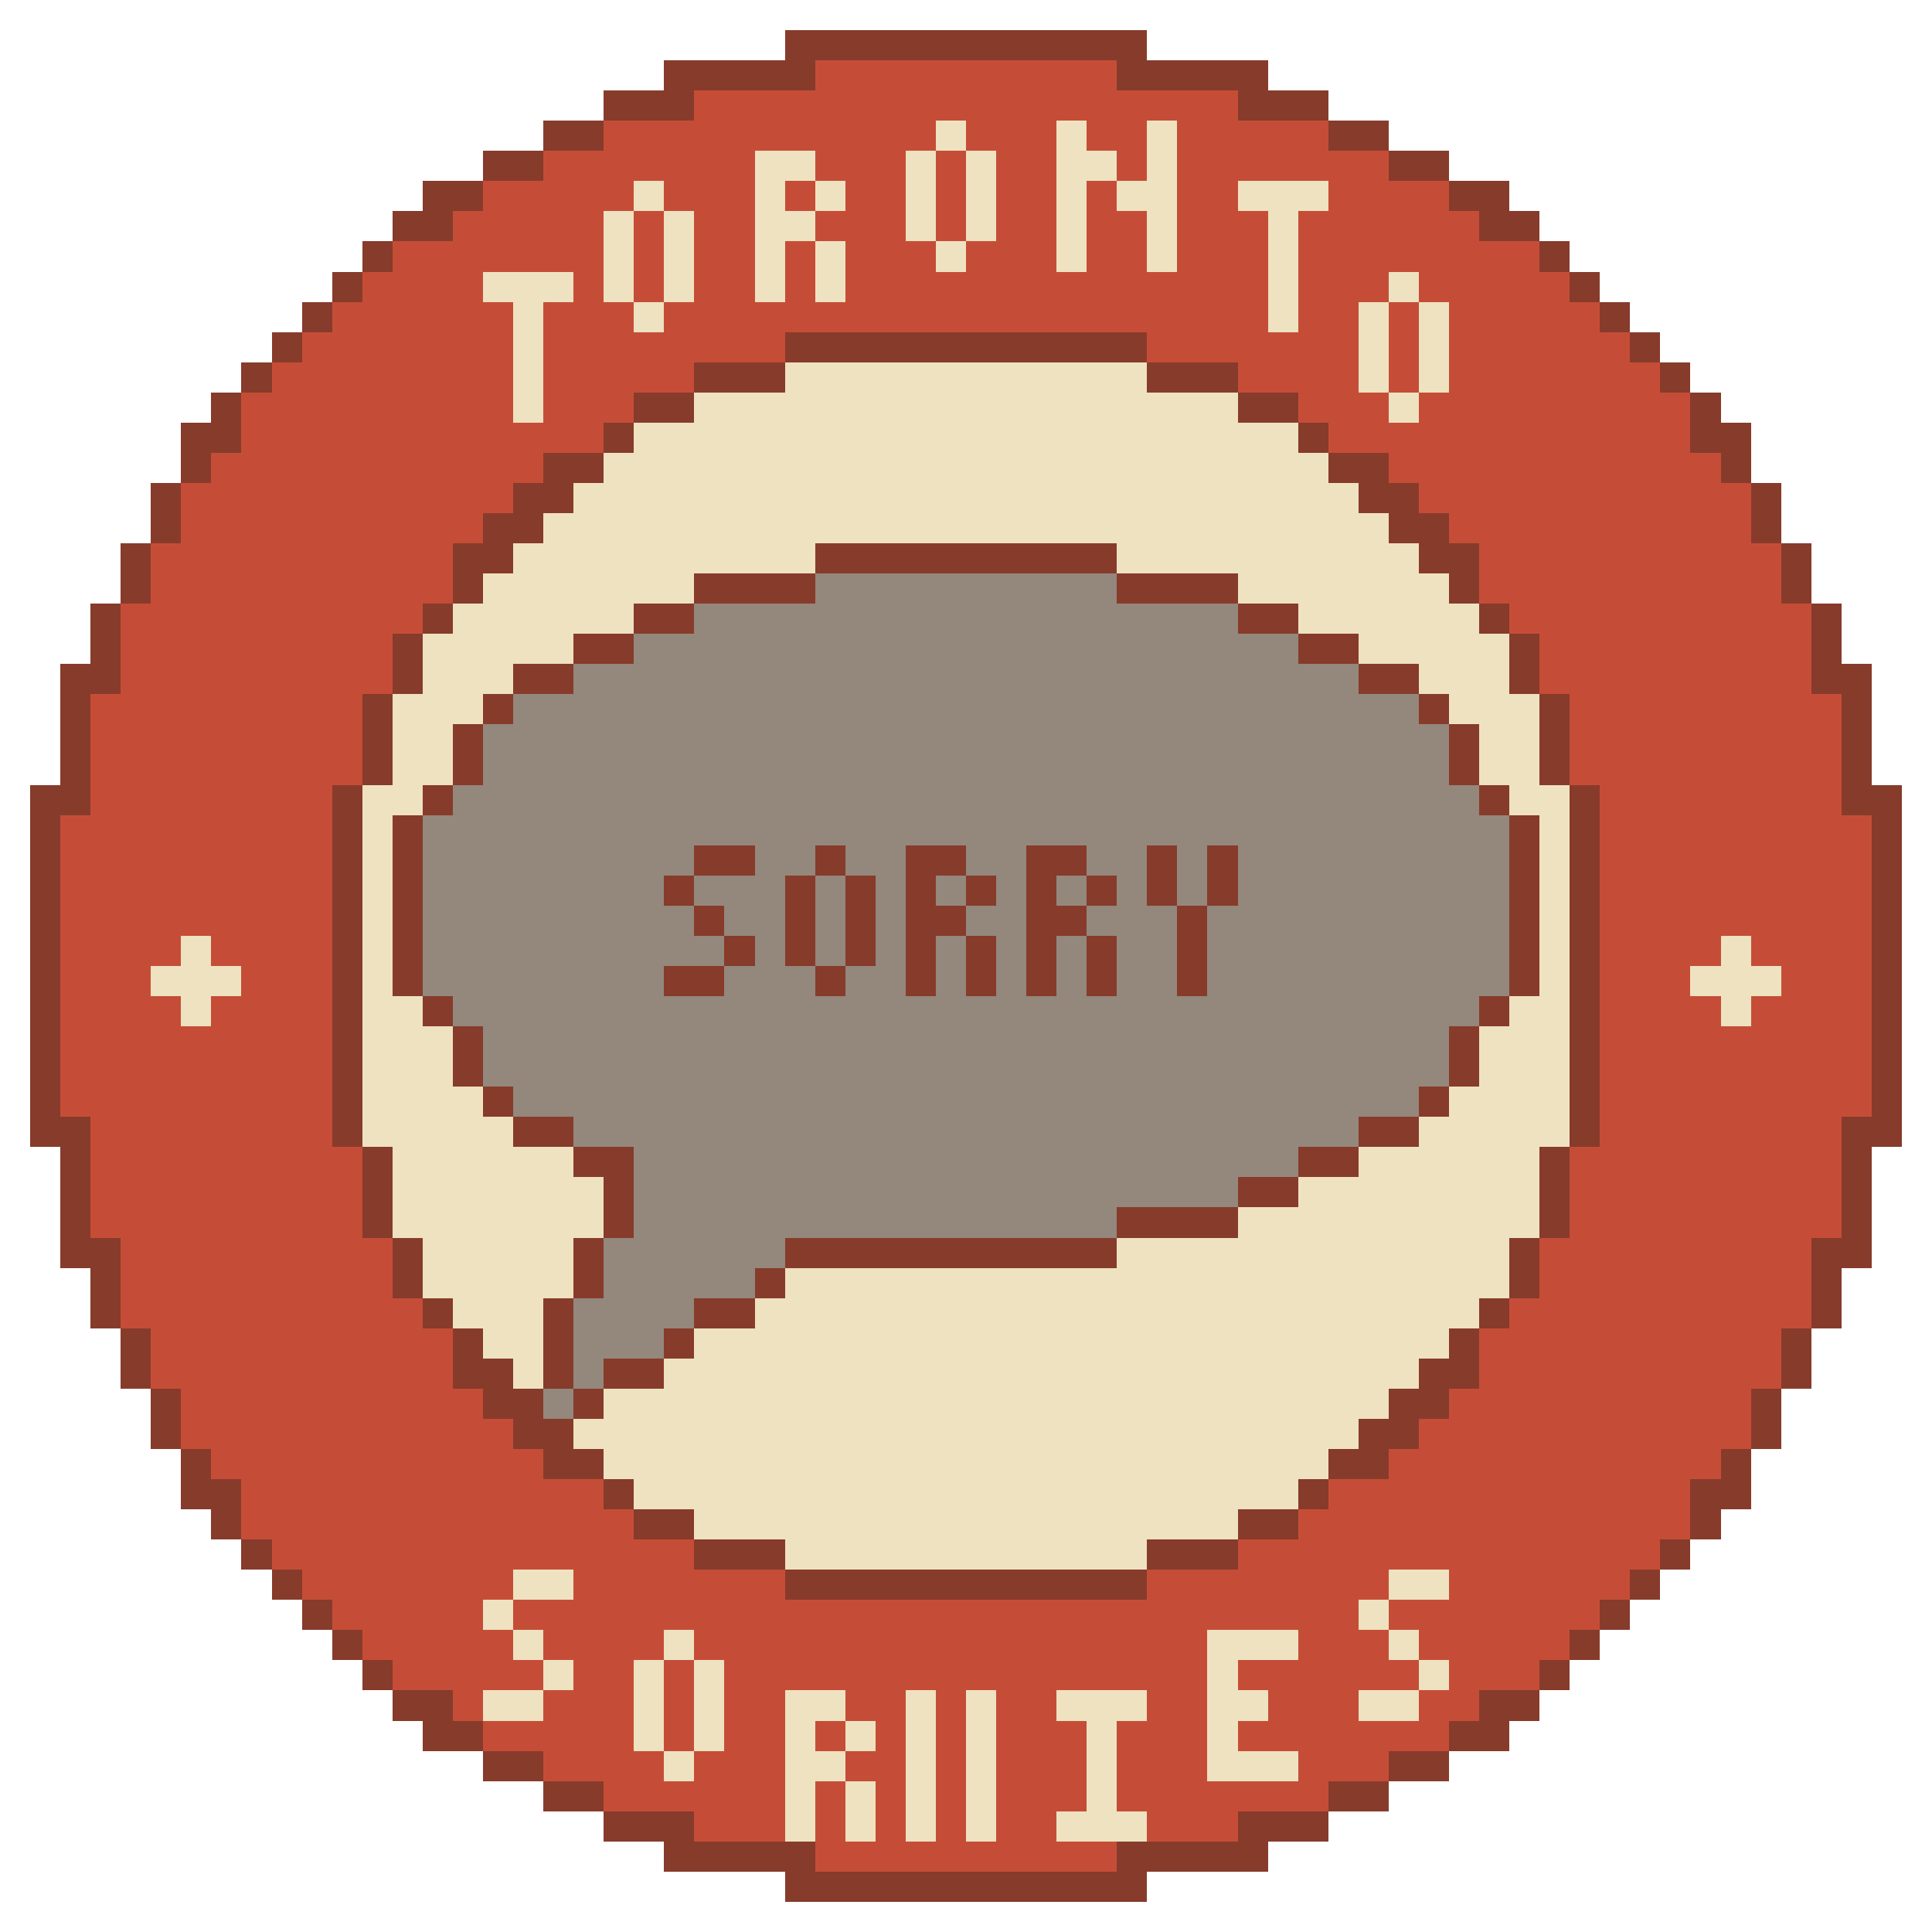
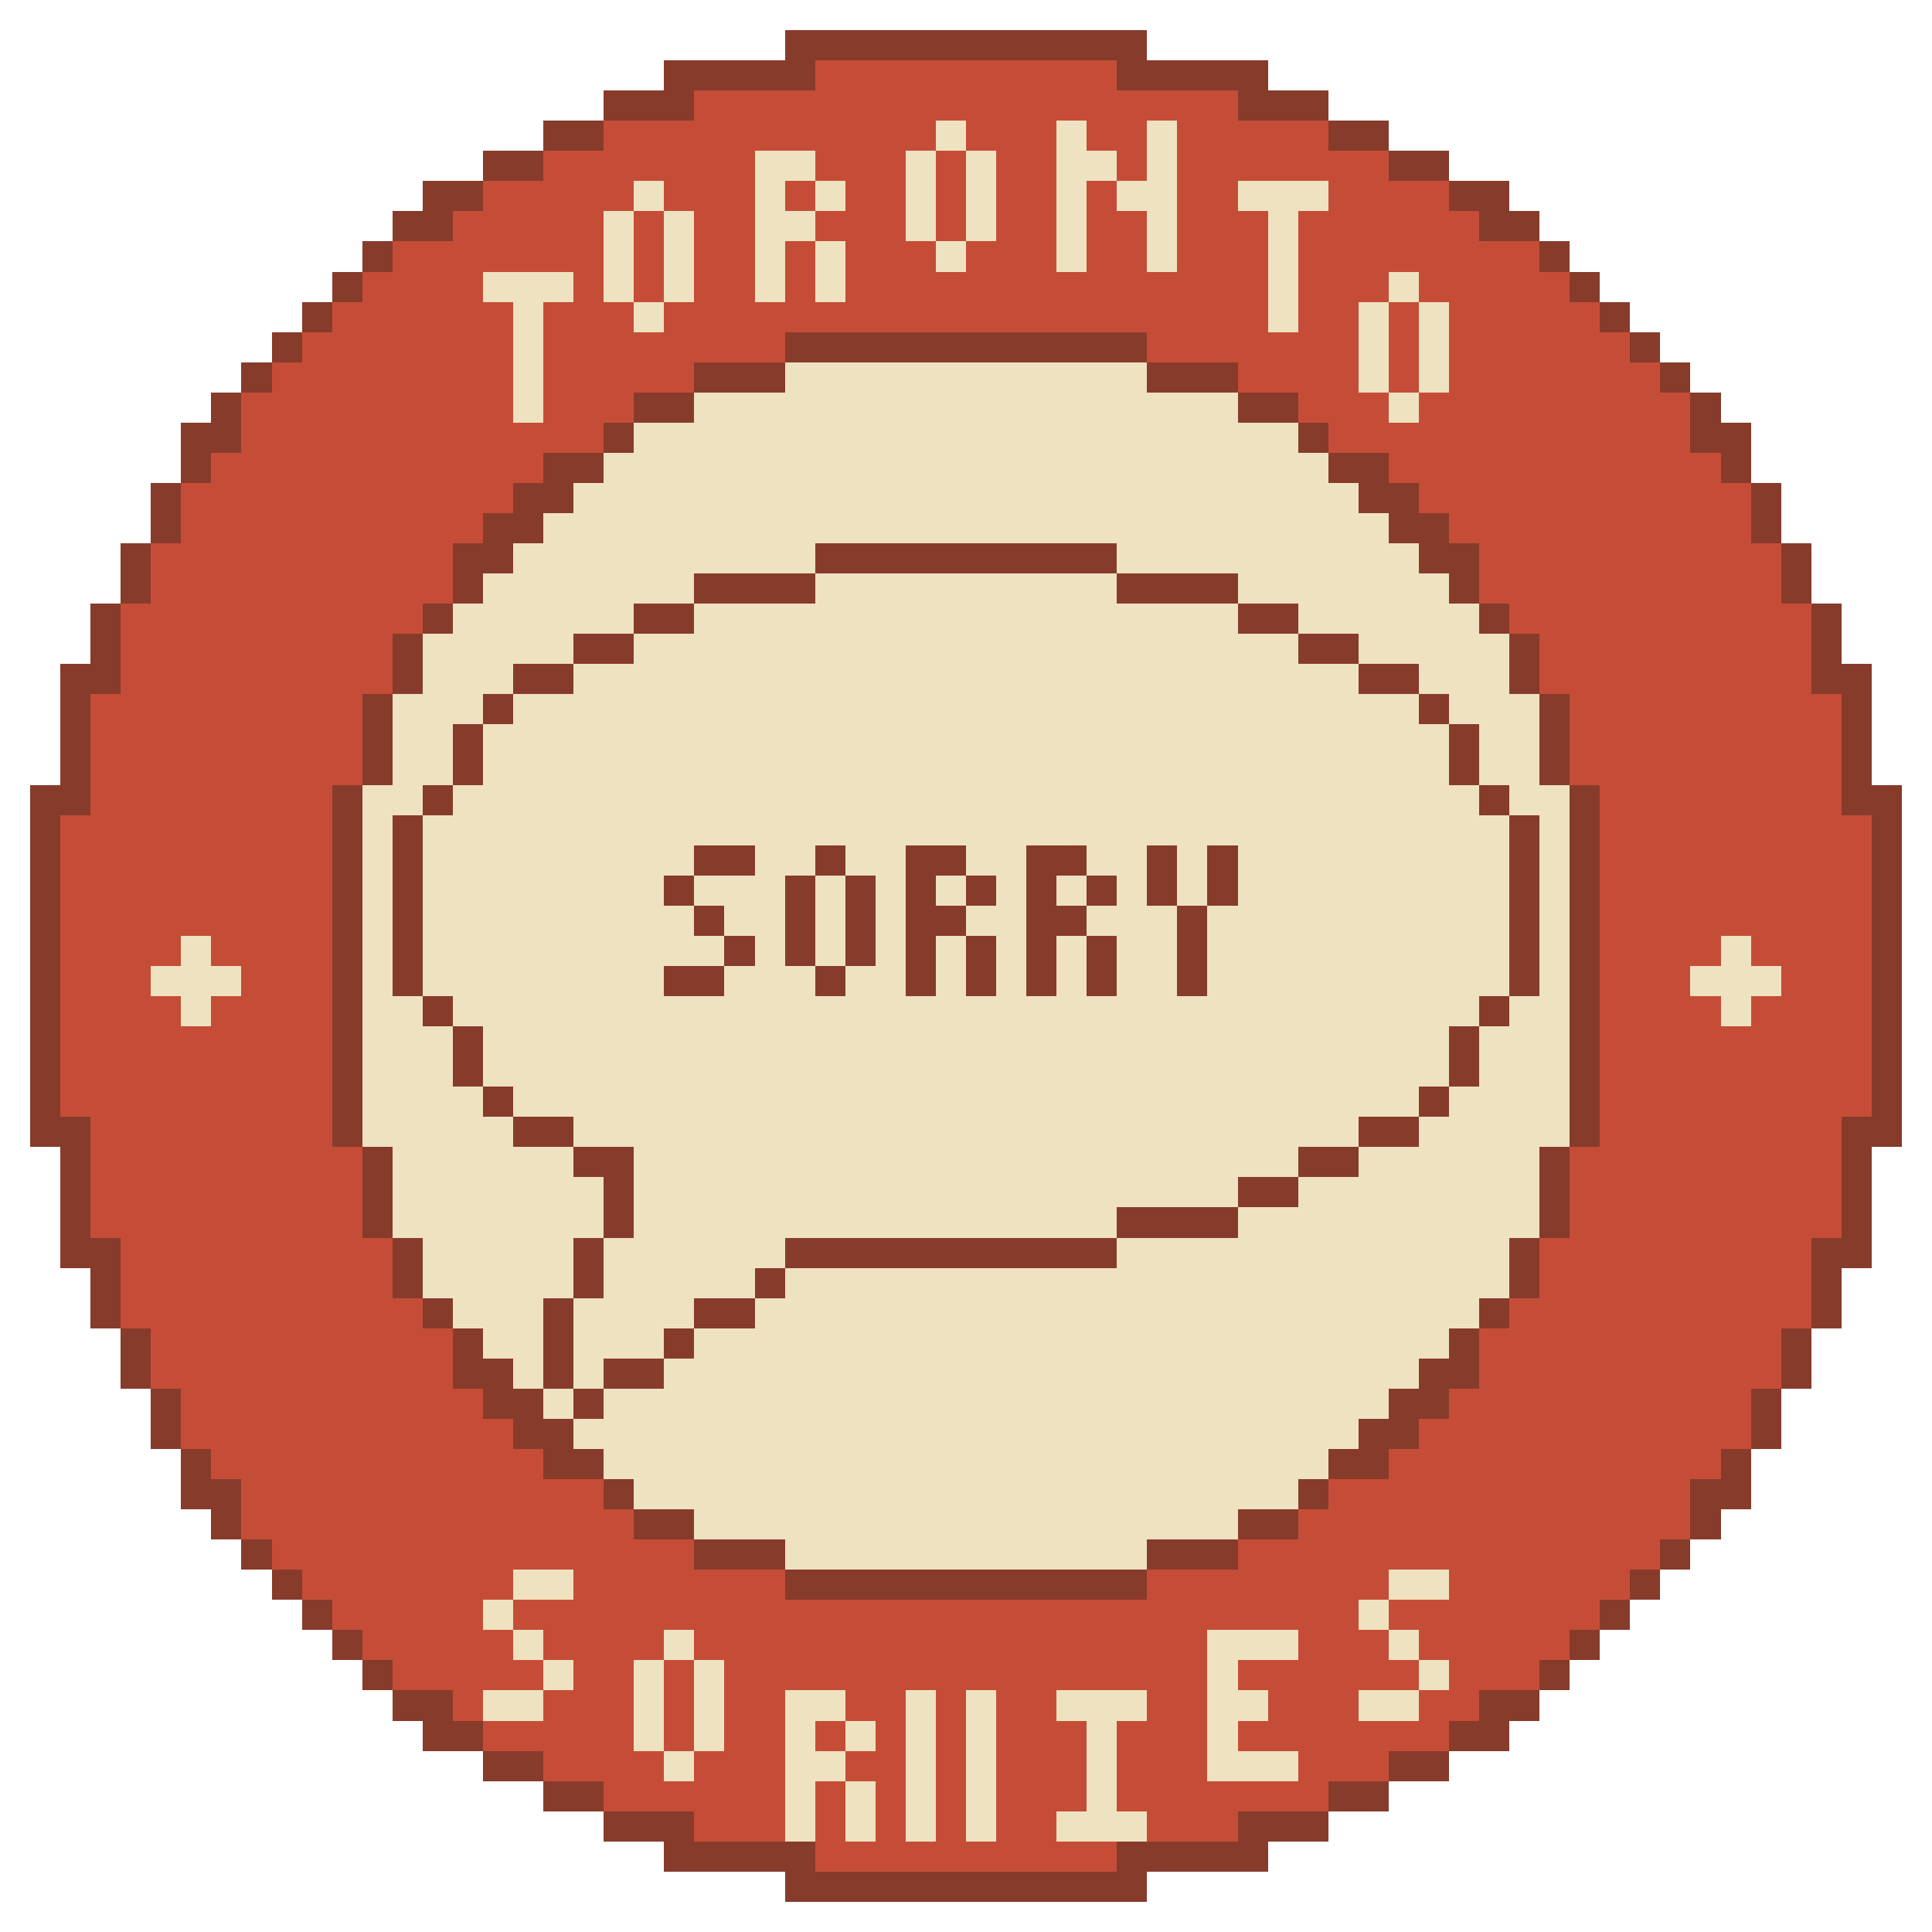
<svg xmlns="http://www.w3.org/2000/svg" viewBox="0 0 64 64" width="512" height="512" shape-rendering="crispEdges">
  <g id="logo-TOR-retro">
    <path fill="#873b2b" d="M3 21h1v1h-1zM13 21h1v1h-1zM19 21h2v1h-2zM43 21h2v1h-2zM50 21h1v1h-1zM60 21h1v1h-1zM5 17h1v1h-1zM16 17h2v1h-2zM46 17h2v1h-2zM58 17h1v1h-1zM16 58h2v1h-2zM46 58h2v1h-2zM1 32h1v1h-1zM11 32h1v1h-1zM13 32h1v1h-1zM22 32h2v1h-2zM27 32h1v1h-1zM30 32h1v1h-1zM32 32h1v1h-1zM34 32h1v1h-1zM36 32h1v1h-1zM39 32h1v1h-1zM50 32h1v1h-1zM52 32h1v1h-1zM62 32h1v1h-1zM4 45h1v1h-1zM15 45h2v1h-2zM18 45h1v1h-1zM20 45h2v1h-2zM47 45h2v1h-2zM59 45h1v1h-1zM2 41h2v1h-2zM13 41h1v1h-1zM19 41h1v1h-1zM26 41h11v1h-11zM50 41h1v1h-1zM60 41h2v1h-2zM4 18h1v1h-1zM15 18h2v1h-2zM27 18h10v1h-10zM47 18h2v1h-2zM59 18h1v1h-1zM6 14h2v1h-2zM20 14h1v1h-1zM43 14h1v1h-1zM56 14h2v1h-2zM6 15h1v1h-1zM18 15h2v1h-2zM44 15h2v1h-2zM57 15h1v1h-1zM6 48h1v1h-1zM18 48h2v1h-2zM44 48h2v1h-2zM57 48h1v1h-1zM3 42h1v1h-1zM13 42h1v1h-1zM19 42h1v1h-1zM25 42h1v1h-1zM50 42h1v1h-1zM60 42h1v1h-1zM2 38h1v1h-1zM12 38h1v1h-1zM19 38h2v1h-2zM43 38h2v1h-2zM51 38h1v1h-1zM61 38h1v1h-1zM20 3h3v1h-3zM41 3h3v1h-3zM8 51h1v1h-1zM23 51h3v1h-3zM38 51h3v1h-3zM55 51h1v1h-1zM5 16h1v1h-1zM17 16h2v1h-2zM45 16h2v1h-2zM58 16h1v1h-1zM1 34h1v1h-1zM11 34h1v1h-1zM15 34h1v1h-1zM48 34h1v1h-1zM52 34h1v1h-1zM62 34h1v1h-1zM5 47h1v1h-1zM17 47h2v1h-2zM45 47h2v1h-2zM58 47h1v1h-1zM8 12h1v1h-1zM23 12h3v1h-3zM38 12h3v1h-3zM55 12h1v1h-1zM12 8h1v1h-1zM51 8h1v1h-1zM1 28h1v1h-1zM11 28h1v1h-1zM13 28h1v1h-1zM23 28h2v1h-2zM27 28h1v1h-1zM30 28h2v1h-2zM34 28h2v1h-2zM38 28h1v1h-1zM40 28h1v1h-1zM50 28h1v1h-1zM52 28h1v1h-1zM62 28h1v1h-1zM2 24h1v1h-1zM12 24h1v1h-1zM15 24h1v1h-1zM48 24h1v1h-1zM51 24h1v1h-1zM61 24h1v1h-1zM7 13h1v1h-1zM21 13h2v1h-2zM41 13h2v1h-2zM56 13h1v1h-1zM11 9h1v1h-1zM52 9h1v1h-1zM2 25h1v1h-1zM12 25h1v1h-1zM15 25h1v1h-1zM48 25h1v1h-1zM51 25h1v1h-1zM61 25h1v1h-1zM2 22h2v1h-2zM13 22h1v1h-1zM17 22h2v1h-2zM45 22h2v1h-2zM50 22h1v1h-1zM60 22h2v1h-2zM14 57h2v1h-2zM48 57h2v1h-2zM1 30h1v1h-1zM11 30h1v1h-1zM13 30h1v1h-1zM23 30h1v1h-1zM26 30h1v1h-1zM28 30h1v1h-1zM30 30h2v1h-2zM34 30h2v1h-2zM39 30h1v1h-1zM50 30h1v1h-1zM52 30h1v1h-1zM62 30h1v1h-1zM18 4h2v1h-2zM44 4h2v1h-2zM11 54h1v1h-1zM52 54h1v1h-1zM4 19h1v1h-1zM15 19h1v1h-1zM23 19h4v1h-4zM37 19h4v1h-4zM48 19h1v1h-1zM59 19h1v1h-1zM9 11h1v1h-1zM26 11h12v1h-12zM54 11h1v1h-1zM1 31h1v1h-1zM11 31h1v1h-1zM13 31h1v1h-1zM24 31h1v1h-1zM26 31h1v1h-1zM28 31h1v1h-1zM30 31h1v1h-1zM32 31h1v1h-1zM34 31h1v1h-1zM36 31h1v1h-1zM39 31h1v1h-1zM50 31h1v1h-1zM52 31h1v1h-1zM62 31h1v1h-1zM1 27h1v1h-1zM11 27h1v1h-1zM13 27h1v1h-1zM50 27h1v1h-1zM52 27h1v1h-1zM62 27h1v1h-1zM16 5h2v1h-2zM46 5h2v1h-2zM12 55h1v1h-1zM51 55h1v1h-1zM20 60h3v1h-3zM41 60h3v1h-3zM1 37h2v1h-2zM11 37h1v1h-1zM17 37h2v1h-2zM45 37h2v1h-2zM52 37h1v1h-1zM61 37h2v1h-2zM13 7h2v1h-2zM49 7h2v1h-2zM22 61h5v1h-5zM37 61h5v1h-5zM4 44h1v1h-1zM15 44h1v1h-1zM18 44h1v1h-1zM22 44h1v1h-1zM48 44h1v1h-1zM59 44h1v1h-1zM1 35h1v1h-1zM11 35h1v1h-1zM15 35h1v1h-1zM48 35h1v1h-1zM52 35h1v1h-1zM62 35h1v1h-1zM2 40h1v1h-1zM12 40h1v1h-1zM20 40h1v1h-1zM37 40h4v1h-4zM51 40h1v1h-1zM61 40h1v1h-1zM14 6h2v1h-2zM48 6h2v1h-2zM7 50h1v1h-1zM21 50h2v1h-2zM41 50h2v1h-2zM56 50h1v1h-1zM26 1h12v1h-12zM10 53h1v1h-1zM53 53h1v1h-1zM1 29h1v1h-1zM11 29h1v1h-1zM13 29h1v1h-1zM22 29h1v1h-1zM26 29h1v1h-1zM28 29h1v1h-1zM30 29h1v1h-1zM32 29h1v1h-1zM34 29h1v1h-1zM36 29h1v1h-1zM38 29h1v1h-1zM40 29h1v1h-1zM50 29h1v1h-1zM52 29h1v1h-1zM62 29h1v1h-1zM22 2h5v1h-5zM37 2h5v1h-5zM5 46h1v1h-1zM16 46h2v1h-2zM19 46h1v1h-1zM46 46h2v1h-2zM58 46h1v1h-1zM3 43h1v1h-1zM14 43h1v1h-1zM18 43h1v1h-1zM23 43h2v1h-2zM49 43h1v1h-1zM60 43h1v1h-1zM18 59h2v1h-2zM44 59h2v1h-2zM3 20h1v1h-1zM14 20h1v1h-1zM21 20h2v1h-2zM41 20h2v1h-2zM49 20h1v1h-1zM60 20h1v1h-1zM13 56h2v1h-2zM49 56h2v1h-2zM1 36h1v1h-1zM11 36h1v1h-1zM16 36h1v1h-1zM47 36h1v1h-1zM52 36h1v1h-1zM62 36h1v1h-1zM1 33h1v1h-1zM11 33h1v1h-1zM14 33h1v1h-1zM49 33h1v1h-1zM52 33h1v1h-1zM62 33h1v1h-1zM2 39h1v1h-1zM12 39h1v1h-1zM20 39h1v1h-1zM41 39h2v1h-2zM51 39h1v1h-1zM61 39h1v1h-1zM6 49h2v1h-2zM20 49h1v1h-1zM43 49h1v1h-1zM56 49h2v1h-2zM10 10h1v1h-1zM53 10h1v1h-1zM9 52h1v1h-1zM26 52h12v1h-12zM54 52h1v1h-1zM1 26h2v1h-2zM11 26h1v1h-1zM14 26h1v1h-1zM49 26h1v1h-1zM52 26h1v1h-1zM61 26h2v1h-2zM2 23h1v1h-1zM12 23h1v1h-1zM16 23h1v1h-1zM47 23h1v1h-1zM51 23h1v1h-1zM61 23h1v1h-1zM26 62h12v1h-12z" />
-     <path fill="#94877c" d="M21 21h22v1h-22zM14 32h8v1h-8zM24 32h3v1h-3zM28 32h2v1h-2zM31 32h1v1h-1zM33 32h1v1h-1zM35 32h1v1h-1zM37 32h2v1h-2zM40 32h10v1h-10zM19 45h1v1h-1zM20 41h6v1h-6zM20 42h5v1h-5zM21 38h22v1h-22zM16 34h32v1h-32zM14 28h9v1h-9zM25 28h2v1h-2zM28 28h2v1h-2zM32 28h2v1h-2zM36 28h2v1h-2zM39 28h1v1h-1zM41 28h9v1h-9zM16 24h32v1h-32zM16 25h32v1h-32zM19 22h26v1h-26zM14 30h9v1h-9zM24 30h2v1h-2zM27 30h1v1h-1zM29 30h1v1h-1zM32 30h2v1h-2zM36 30h3v1h-3zM40 30h10v1h-10zM27 19h10v1h-10zM14 31h10v1h-10zM25 31h1v1h-1zM27 31h1v1h-1zM29 31h1v1h-1zM31 31h1v1h-1zM33 31h1v1h-1zM35 31h1v1h-1zM37 31h2v1h-2zM40 31h10v1h-10zM14 27h36v1h-36zM19 37h26v1h-26zM19 44h3v1h-3zM16 35h32v1h-32zM21 40h16v1h-16zM14 29h8v1h-8zM23 29h3v1h-3zM27 29h1v1h-1zM29 29h1v1h-1zM31 29h1v1h-1zM33 29h1v1h-1zM35 29h1v1h-1zM37 29h1v1h-1zM39 29h1v1h-1zM41 29h9v1h-9zM18 46h1v1h-1zM19 43h4v1h-4zM23 20h18v1h-18zM17 36h30v1h-30zM15 33h34v1h-34zM21 39h20v1h-20zM15 26h34v1h-34zM17 23h30v1h-30z" />
    <path fill="#c54d37" d="M4 21h9v1h-9zM51 21h9v1h-9zM6 17h10v1h-10zM48 17h10v1h-10zM18 58h4v1h-4zM23 58h3v1h-3zM28 58h2v1h-2zM31 58h1v1h-1zM33 58h3v1h-3zM37 58h3v1h-3zM43 58h3v1h-3zM2 32h3v1h-3zM8 32h3v1h-3zM53 32h3v1h-3zM59 32h3v1h-3zM5 45h10v1h-10zM49 45h10v1h-10zM4 41h9v1h-9zM51 41h9v1h-9zM5 18h10v1h-10zM49 18h10v1h-10zM8 14h12v1h-12zM44 14h12v1h-12zM7 15h11v1h-11zM46 15h11v1h-11zM7 48h11v1h-11zM46 48h11v1h-11zM4 42h9v1h-9zM51 42h9v1h-9zM3 38h9v1h-9zM52 38h9v1h-9zM23 3h18v1h-18zM9 51h14v1h-14zM41 51h14v1h-14zM6 16h11v1h-11zM47 16h11v1h-11zM2 34h9v1h-9zM53 34h9v1h-9zM6 47h11v1h-11zM47 47h11v1h-11zM9 12h8v1h-8zM18 12h5v1h-5zM41 12h4v1h-4zM46 12h1v1h-1zM48 12h7v1h-7zM13 8h7v1h-7zM21 8h1v1h-1zM23 8h2v1h-2zM26 8h1v1h-1zM28 8h3v1h-3zM32 8h3v1h-3zM36 8h2v1h-2zM39 8h3v1h-3zM43 8h8v1h-8zM2 28h9v1h-9zM53 28h9v1h-9zM3 24h9v1h-9zM52 24h9v1h-9zM8 13h9v1h-9zM18 13h3v1h-3zM43 13h3v1h-3zM47 13h9v1h-9zM12 9h4v1h-4zM19 9h1v1h-1zM21 9h1v1h-1zM23 9h2v1h-2zM26 9h1v1h-1zM28 9h14v1h-14zM43 9h3v1h-3zM47 9h5v1h-5zM3 25h9v1h-9zM52 25h9v1h-9zM4 22h9v1h-9zM51 22h9v1h-9zM16 57h5v1h-5zM22 57h1v1h-1zM24 57h2v1h-2zM27 57h1v1h-1zM29 57h1v1h-1zM31 57h1v1h-1zM33 57h3v1h-3zM37 57h3v1h-3zM41 57h7v1h-7zM2 30h9v1h-9zM53 30h9v1h-9zM20 4h11v1h-11zM32 4h3v1h-3zM36 4h2v1h-2zM39 4h5v1h-5zM12 54h5v1h-5zM18 54h4v1h-4zM23 54h17v1h-17zM43 54h3v1h-3zM47 54h5v1h-5zM5 19h10v1h-10zM49 19h10v1h-10zM10 11h7v1h-7zM18 11h8v1h-8zM38 11h7v1h-7zM46 11h1v1h-1zM48 11h6v1h-6zM2 31h4v1h-4zM7 31h4v1h-4zM53 31h4v1h-4zM58 31h4v1h-4zM2 27h9v1h-9zM53 27h9v1h-9zM18 5h7v1h-7zM27 5h3v1h-3zM31 5h1v1h-1zM33 5h2v1h-2zM37 5h1v1h-1zM39 5h7v1h-7zM13 55h5v1h-5zM19 55h2v1h-2zM22 55h1v1h-1zM24 55h16v1h-16zM41 55h6v1h-6zM48 55h3v1h-3zM23 60h3v1h-3zM27 60h1v1h-1zM29 60h1v1h-1zM31 60h1v1h-1zM33 60h2v1h-2zM38 60h3v1h-3zM3 37h8v1h-8zM53 37h8v1h-8zM15 7h5v1h-5zM21 7h1v1h-1zM23 7h2v1h-2zM27 7h3v1h-3zM31 7h1v1h-1zM33 7h2v1h-2zM36 7h2v1h-2zM39 7h3v1h-3zM43 7h6v1h-6zM27 61h10v1h-10zM5 44h10v1h-10zM49 44h10v1h-10zM2 35h9v1h-9zM53 35h9v1h-9zM3 40h9v1h-9zM52 40h9v1h-9zM16 6h5v1h-5zM22 6h3v1h-3zM26 6h1v1h-1zM28 6h2v1h-2zM31 6h1v1h-1zM33 6h2v1h-2zM36 6h1v1h-1zM39 6h2v1h-2zM44 6h4v1h-4zM8 50h13v1h-13zM43 50h13v1h-13zM11 53h5v1h-5zM17 53h28v1h-28zM46 53h7v1h-7zM2 29h9v1h-9zM53 29h9v1h-9zM27 2h10v1h-10zM6 46h10v1h-10zM48 46h10v1h-10zM4 43h10v1h-10zM50 43h10v1h-10zM20 59h6v1h-6zM27 59h1v1h-1zM29 59h1v1h-1zM31 59h1v1h-1zM33 59h3v1h-3zM37 59h7v1h-7zM4 20h10v1h-10zM50 20h10v1h-10zM15 56h1v1h-1zM18 56h3v1h-3zM22 56h1v1h-1zM24 56h2v1h-2zM28 56h2v1h-2zM31 56h1v1h-1zM33 56h2v1h-2zM38 56h2v1h-2zM42 56h3v1h-3zM47 56h2v1h-2zM2 36h9v1h-9zM53 36h9v1h-9zM2 33h4v1h-4zM7 33h4v1h-4zM53 33h4v1h-4zM58 33h4v1h-4zM3 39h9v1h-9zM52 39h9v1h-9zM8 49h12v1h-12zM44 49h12v1h-12zM11 10h6v1h-6zM18 10h3v1h-3zM22 10h20v1h-20zM43 10h2v1h-2zM46 10h1v1h-1zM48 10h5v1h-5zM10 52h7v1h-7zM19 52h7v1h-7zM38 52h8v1h-8zM48 52h6v1h-6zM3 26h8v1h-8zM53 26h8v1h-8zM3 23h9v1h-9zM52 23h9v1h-9z" />
-     <path fill="#efe2c0" d="M14 21h5v1h-5zM45 21h5v1h-5zM18 17h28v1h-28zM22 58h1v1h-1zM26 58h2v1h-2zM30 58h1v1h-1zM32 58h1v1h-1zM36 58h1v1h-1zM40 58h3v1h-3zM5 32h3v1h-3zM12 32h1v1h-1zM51 32h1v1h-1zM56 32h3v1h-3zM17 45h1v1h-1zM22 45h25v1h-25zM14 41h5v1h-5zM37 41h13v1h-13zM17 18h10v1h-10zM37 18h10v1h-10zM21 14h22v1h-22zM20 15h24v1h-24zM20 48h24v1h-24zM14 42h5v1h-5zM26 42h24v1h-24zM13 38h6v1h-6zM45 38h6v1h-6zM26 51h12v1h-12zM19 16h26v1h-26zM12 34h3v1h-3zM49 34h3v1h-3zM19 47h26v1h-26zM17 12h1v1h-1zM26 12h12v1h-12zM45 12h1v1h-1zM47 12h1v1h-1zM20 8h1v1h-1zM22 8h1v1h-1zM25 8h1v1h-1zM27 8h1v1h-1zM31 8h1v1h-1zM35 8h1v1h-1zM38 8h1v1h-1zM42 8h1v1h-1zM12 28h1v1h-1zM51 28h1v1h-1zM13 24h2v1h-2zM49 24h2v1h-2zM17 13h1v1h-1zM23 13h18v1h-18zM46 13h1v1h-1zM16 9h3v1h-3zM20 9h1v1h-1zM22 9h1v1h-1zM25 9h1v1h-1zM27 9h1v1h-1zM42 9h1v1h-1zM46 9h1v1h-1zM13 25h2v1h-2zM49 25h2v1h-2zM14 22h3v1h-3zM47 22h3v1h-3zM21 57h1v1h-1zM23 57h1v1h-1zM26 57h1v1h-1zM28 57h1v1h-1zM30 57h1v1h-1zM32 57h1v1h-1zM36 57h1v1h-1zM40 57h1v1h-1zM12 30h1v1h-1zM51 30h1v1h-1zM31 4h1v1h-1zM35 4h1v1h-1zM38 4h1v1h-1zM17 54h1v1h-1zM22 54h1v1h-1zM40 54h3v1h-3zM46 54h1v1h-1zM16 19h7v1h-7zM41 19h7v1h-7zM17 11h1v1h-1zM45 11h1v1h-1zM47 11h1v1h-1zM6 31h1v1h-1zM12 31h1v1h-1zM51 31h1v1h-1zM57 31h1v1h-1zM12 27h1v1h-1zM51 27h1v1h-1zM25 5h2v1h-2zM30 5h1v1h-1zM32 5h1v1h-1zM35 5h2v1h-2zM38 5h1v1h-1zM18 55h1v1h-1zM21 55h1v1h-1zM23 55h1v1h-1zM40 55h1v1h-1zM47 55h1v1h-1zM26 60h1v1h-1zM28 60h1v1h-1zM30 60h1v1h-1zM32 60h1v1h-1zM35 60h3v1h-3zM12 37h5v1h-5zM47 37h5v1h-5zM20 7h1v1h-1zM22 7h1v1h-1zM25 7h2v1h-2zM30 7h1v1h-1zM32 7h1v1h-1zM35 7h1v1h-1zM38 7h1v1h-1zM42 7h1v1h-1zM16 44h2v1h-2zM23 44h25v1h-25zM12 35h3v1h-3zM49 35h3v1h-3zM13 40h7v1h-7zM41 40h10v1h-10zM21 6h1v1h-1zM25 6h1v1h-1zM27 6h1v1h-1zM30 6h1v1h-1zM32 6h1v1h-1zM35 6h1v1h-1zM37 6h2v1h-2zM41 6h3v1h-3zM23 50h18v1h-18zM16 53h1v1h-1zM45 53h1v1h-1zM12 29h1v1h-1zM51 29h1v1h-1zM20 46h26v1h-26zM15 43h3v1h-3zM25 43h24v1h-24zM26 59h1v1h-1zM28 59h1v1h-1zM30 59h1v1h-1zM32 59h1v1h-1zM36 59h1v1h-1zM15 20h6v1h-6zM43 20h6v1h-6zM16 56h2v1h-2zM21 56h1v1h-1zM23 56h1v1h-1zM26 56h2v1h-2zM30 56h1v1h-1zM32 56h1v1h-1zM35 56h3v1h-3zM40 56h2v1h-2zM45 56h2v1h-2zM12 36h4v1h-4zM48 36h4v1h-4zM6 33h1v1h-1zM12 33h2v1h-2zM50 33h2v1h-2zM57 33h1v1h-1zM13 39h7v1h-7zM43 39h8v1h-8zM21 49h22v1h-22zM17 10h1v1h-1zM21 10h1v1h-1zM42 10h1v1h-1zM45 10h1v1h-1zM47 10h1v1h-1zM17 52h2v1h-2zM46 52h2v1h-2zM12 26h2v1h-2zM50 26h2v1h-2zM13 23h3v1h-3zM48 23h3v1h-3z" />
+     <path fill="#efe2c0" d="M14 21h5v1h-5zM21 21h22v1h-22zM45 21h5v1h-5zM18 17h28v1h-28zM22 58h1v1h-1zM26 58h2v1h-2zM30 58h1v1h-1zM32 58h1v1h-1zM36 58h1v1h-1zM40 58h3v1h-3zM5 32h3v1h-3zM12 32h1v1h-1zM14 32h8v1h-8zM24 32h3v1h-3zM28 32h2v1h-2zM31 32h1v1h-1zM33 32h1v1h-1zM35 32h1v1h-1zM37 32h2v1h-2zM40 32h10v1h-10zM51 32h1v1h-1zM56 32h3v1h-3zM17 45h1v1h-1zM19 45h1v1h-1zM22 45h25v1h-25zM14 41h5v1h-5zM20 41h6v1h-6zM37 41h13v1h-13zM17 18h10v1h-10zM37 18h10v1h-10zM21 14h22v1h-22zM20 15h24v1h-24zM20 48h24v1h-24zM14 42h5v1h-5zM20 42h5v1h-5zM26 42h24v1h-24zM13 38h6v1h-6zM21 38h22v1h-22zM45 38h6v1h-6zM26 51h12v1h-12zM19 16h26v1h-26zM12 34h3v1h-3zM16 34h32v1h-32zM49 34h3v1h-3zM19 47h26v1h-26zM17 12h1v1h-1zM26 12h12v1h-12zM45 12h1v1h-1zM47 12h1v1h-1zM20 8h1v1h-1zM22 8h1v1h-1zM25 8h1v1h-1zM27 8h1v1h-1zM31 8h1v1h-1zM35 8h1v1h-1zM38 8h1v1h-1zM42 8h1v1h-1zM12 28h1v1h-1zM14 28h9v1h-9zM25 28h2v1h-2zM28 28h2v1h-2zM32 28h2v1h-2zM36 28h2v1h-2zM39 28h1v1h-1zM41 28h9v1h-9zM51 28h1v1h-1zM13 24h2v1h-2zM16 24h32v1h-32zM49 24h2v1h-2zM17 13h1v1h-1zM23 13h18v1h-18zM46 13h1v1h-1zM16 9h3v1h-3zM20 9h1v1h-1zM22 9h1v1h-1zM25 9h1v1h-1zM27 9h1v1h-1zM42 9h1v1h-1zM46 9h1v1h-1zM13 25h2v1h-2zM16 25h32v1h-32zM49 25h2v1h-2zM14 22h3v1h-3zM19 22h26v1h-26zM47 22h3v1h-3zM21 57h1v1h-1zM23 57h1v1h-1zM26 57h1v1h-1zM28 57h1v1h-1zM30 57h1v1h-1zM32 57h1v1h-1zM36 57h1v1h-1zM40 57h1v1h-1zM12 30h1v1h-1zM14 30h9v1h-9zM24 30h2v1h-2zM27 30h1v1h-1zM29 30h1v1h-1zM32 30h2v1h-2zM36 30h3v1h-3zM40 30h10v1h-10zM51 30h1v1h-1zM31 4h1v1h-1zM35 4h1v1h-1zM38 4h1v1h-1zM17 54h1v1h-1zM22 54h1v1h-1zM40 54h3v1h-3zM46 54h1v1h-1zM16 19h7v1h-7zM27 19h10v1h-10zM41 19h7v1h-7zM17 11h1v1h-1zM45 11h1v1h-1zM47 11h1v1h-1zM6 31h1v1h-1zM12 31h1v1h-1zM14 31h10v1h-10zM25 31h1v1h-1zM27 31h1v1h-1zM29 31h1v1h-1zM31 31h1v1h-1zM33 31h1v1h-1zM35 31h1v1h-1zM37 31h2v1h-2zM40 31h10v1h-10zM51 31h1v1h-1zM57 31h1v1h-1zM12 27h1v1h-1zM14 27h36v1h-36zM51 27h1v1h-1zM25 5h2v1h-2zM30 5h1v1h-1zM32 5h1v1h-1zM35 5h2v1h-2zM38 5h1v1h-1zM18 55h1v1h-1zM21 55h1v1h-1zM23 55h1v1h-1zM40 55h1v1h-1zM47 55h1v1h-1zM26 60h1v1h-1zM28 60h1v1h-1zM30 60h1v1h-1zM32 60h1v1h-1zM35 60h3v1h-3zM12 37h5v1h-5zM19 37h26v1h-26zM47 37h5v1h-5zM20 7h1v1h-1zM22 7h1v1h-1zM25 7h2v1h-2zM30 7h1v1h-1zM32 7h1v1h-1zM35 7h1v1h-1zM38 7h1v1h-1zM42 7h1v1h-1zM16 44h2v1h-2zM19 44h3v1h-3zM23 44h25v1h-25zM12 35h3v1h-3zM16 35h32v1h-32zM49 35h3v1h-3zM13 40h7v1h-7zM21 40h16v1h-16zM41 40h10v1h-10zM21 6h1v1h-1zM25 6h1v1h-1zM27 6h1v1h-1zM30 6h1v1h-1zM32 6h1v1h-1zM35 6h1v1h-1zM37 6h2v1h-2zM41 6h3v1h-3zM23 50h18v1h-18zM16 53h1v1h-1zM45 53h1v1h-1zM12 29h1v1h-1zM14 29h8v1h-8zM23 29h3v1h-3zM27 29h1v1h-1zM29 29h1v1h-1zM31 29h1v1h-1zM33 29h1v1h-1zM35 29h1v1h-1zM37 29h1v1h-1zM39 29h1v1h-1zM41 29h9v1h-9zM51 29h1v1h-1zM18 46h1v1h-1zM20 46h26v1h-26zM15 43h3v1h-3zM19 43h4v1h-4zM25 43h24v1h-24zM26 59h1v1h-1zM28 59h1v1h-1zM30 59h1v1h-1zM32 59h1v1h-1zM36 59h1v1h-1zM15 20h6v1h-6zM23 20h18v1h-18zM43 20h6v1h-6zM16 56h2v1h-2zM21 56h1v1h-1zM23 56h1v1h-1zM26 56h2v1h-2zM30 56h1v1h-1zM32 56h1v1h-1zM35 56h3v1h-3zM40 56h2v1h-2zM45 56h2v1h-2zM12 36h4v1h-4zM17 36h30v1h-30zM48 36h4v1h-4zM6 33h1v1h-1zM12 33h2v1h-2zM15 33h34v1h-34zM50 33h2v1h-2zM57 33h1v1h-1zM13 39h7v1h-7zM21 39h20v1h-20zM43 39h8v1h-8zM21 49h22v1h-22zM17 10h1v1h-1zM21 10h1v1h-1zM42 10h1v1h-1zM45 10h1v1h-1zM47 10h1v1h-1zM17 52h2v1h-2zM46 52h2v1h-2zM12 26h2v1h-2zM15 26h34v1h-34zM50 26h2v1h-2zM13 23h3v1h-3zM17 23h30v1h-30zM48 23h3v1h-3z" />
  </g>
</svg>
